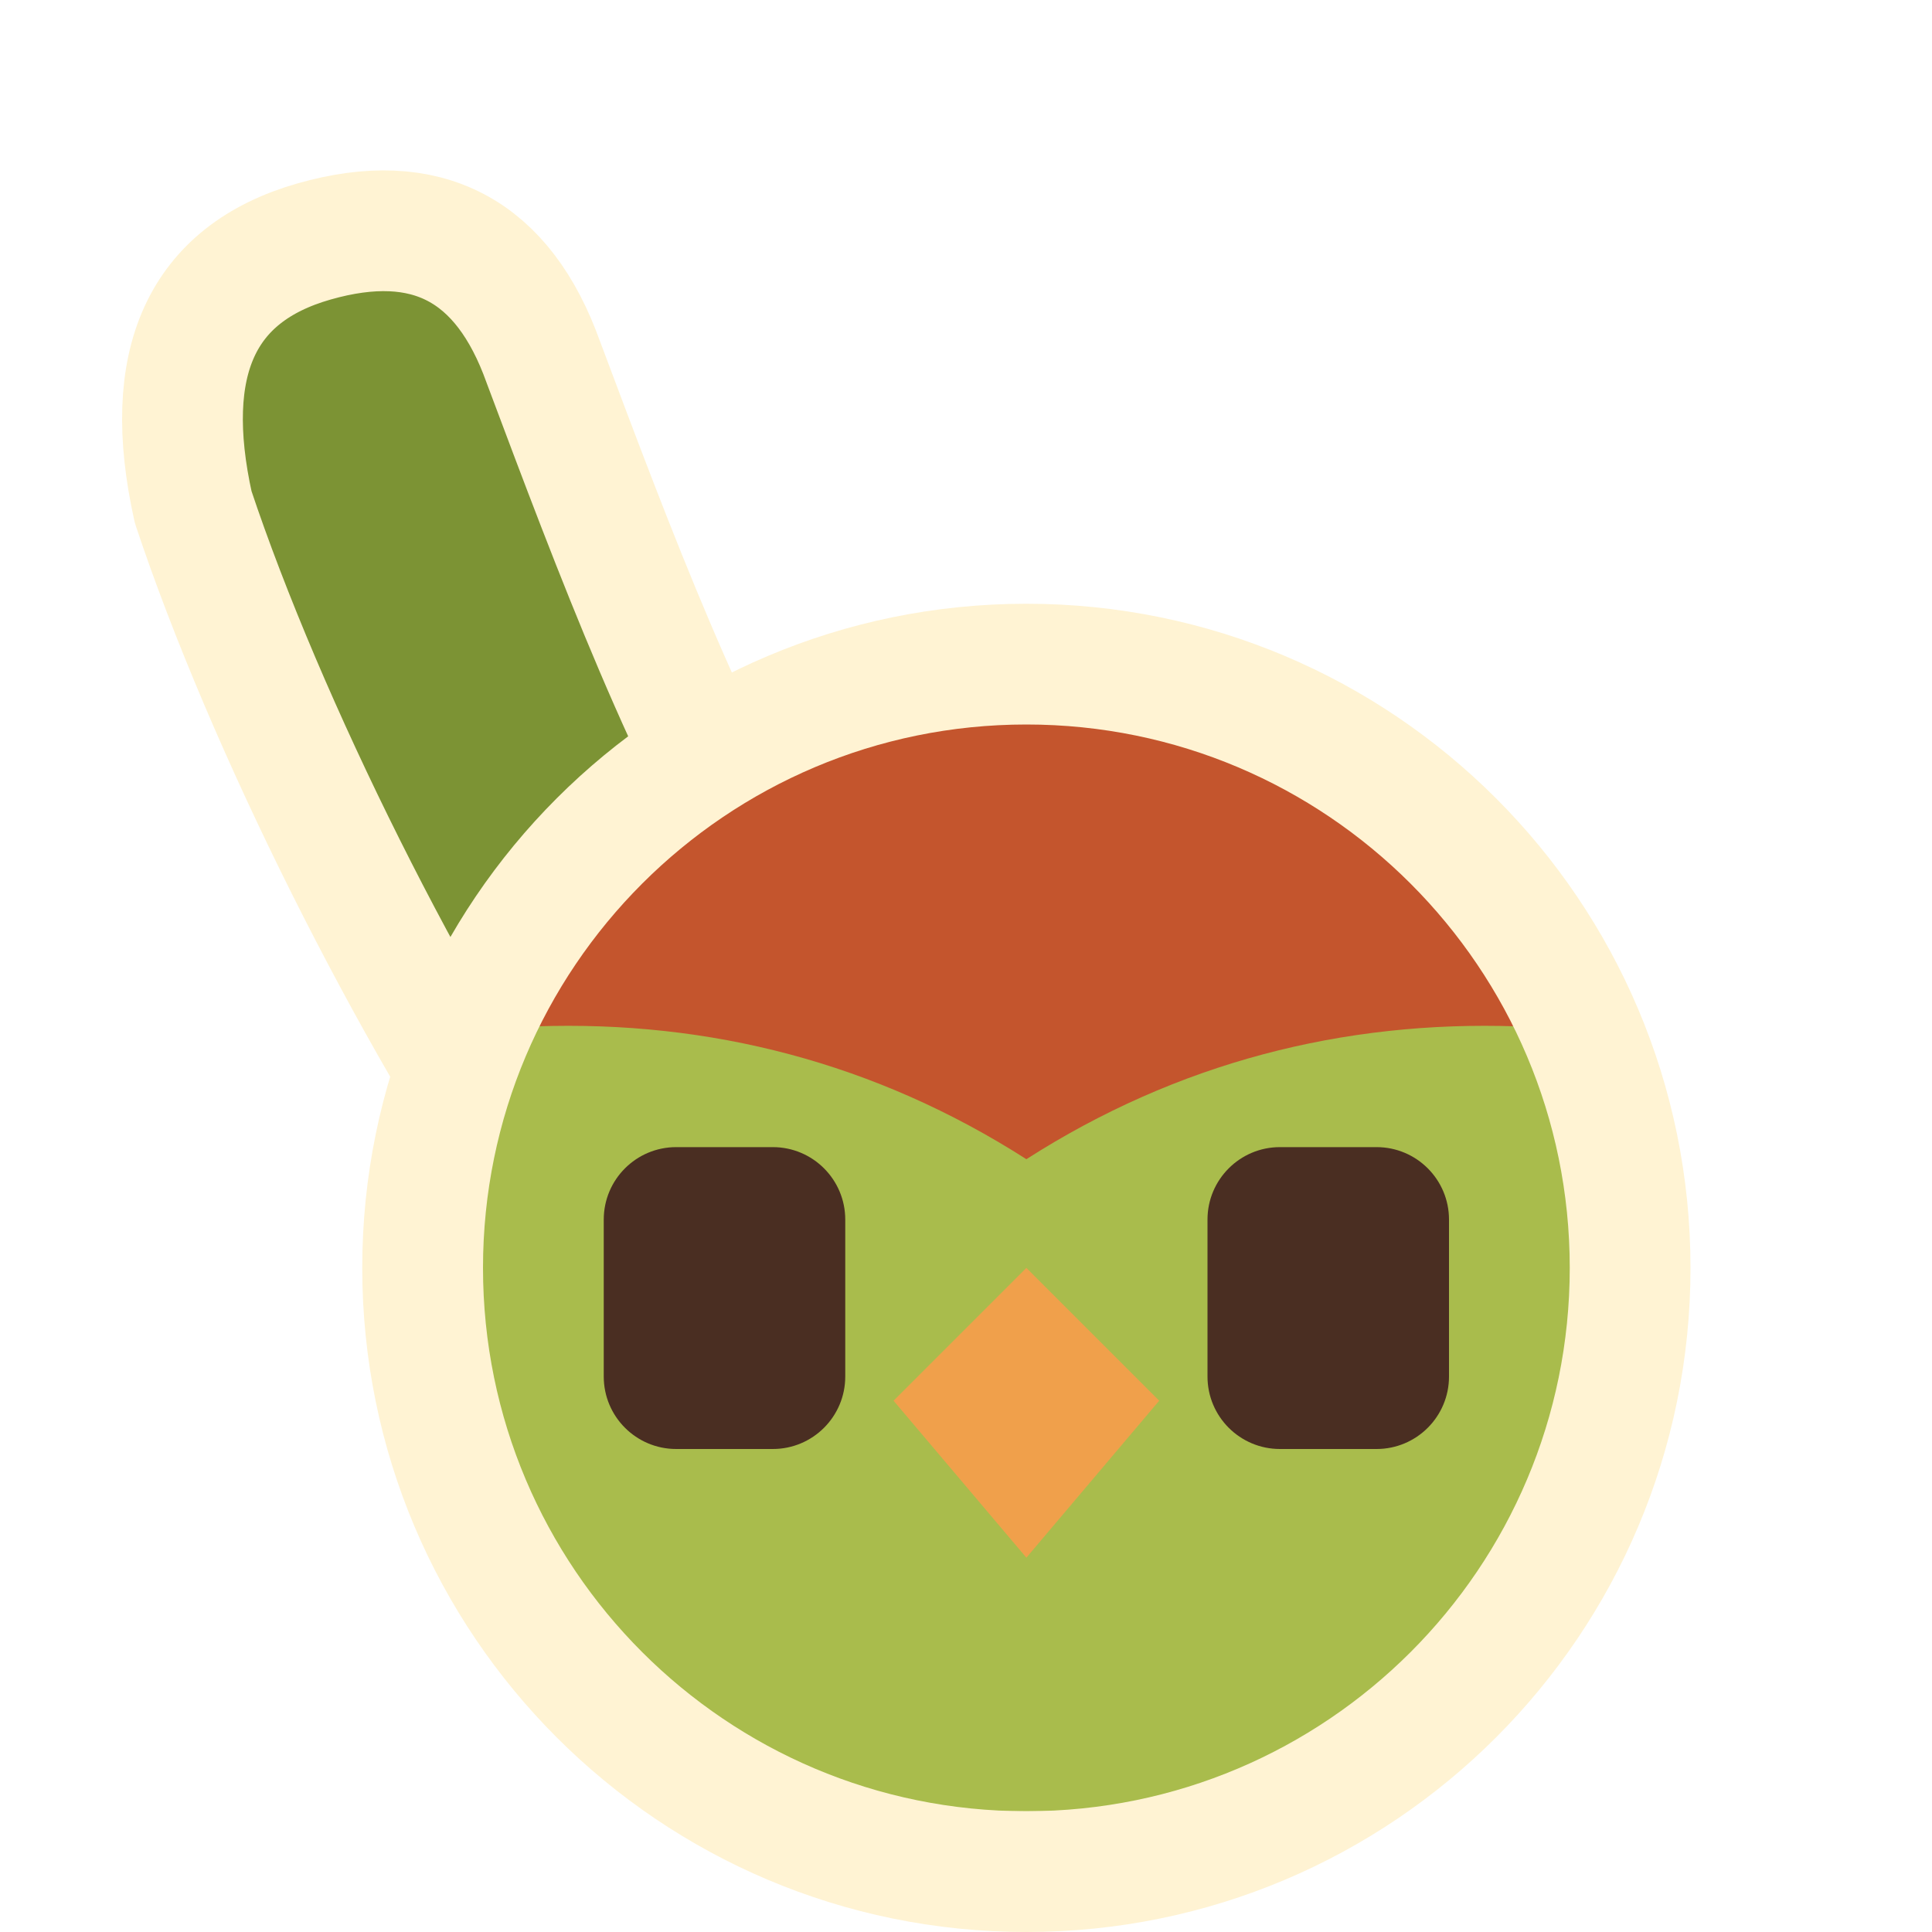
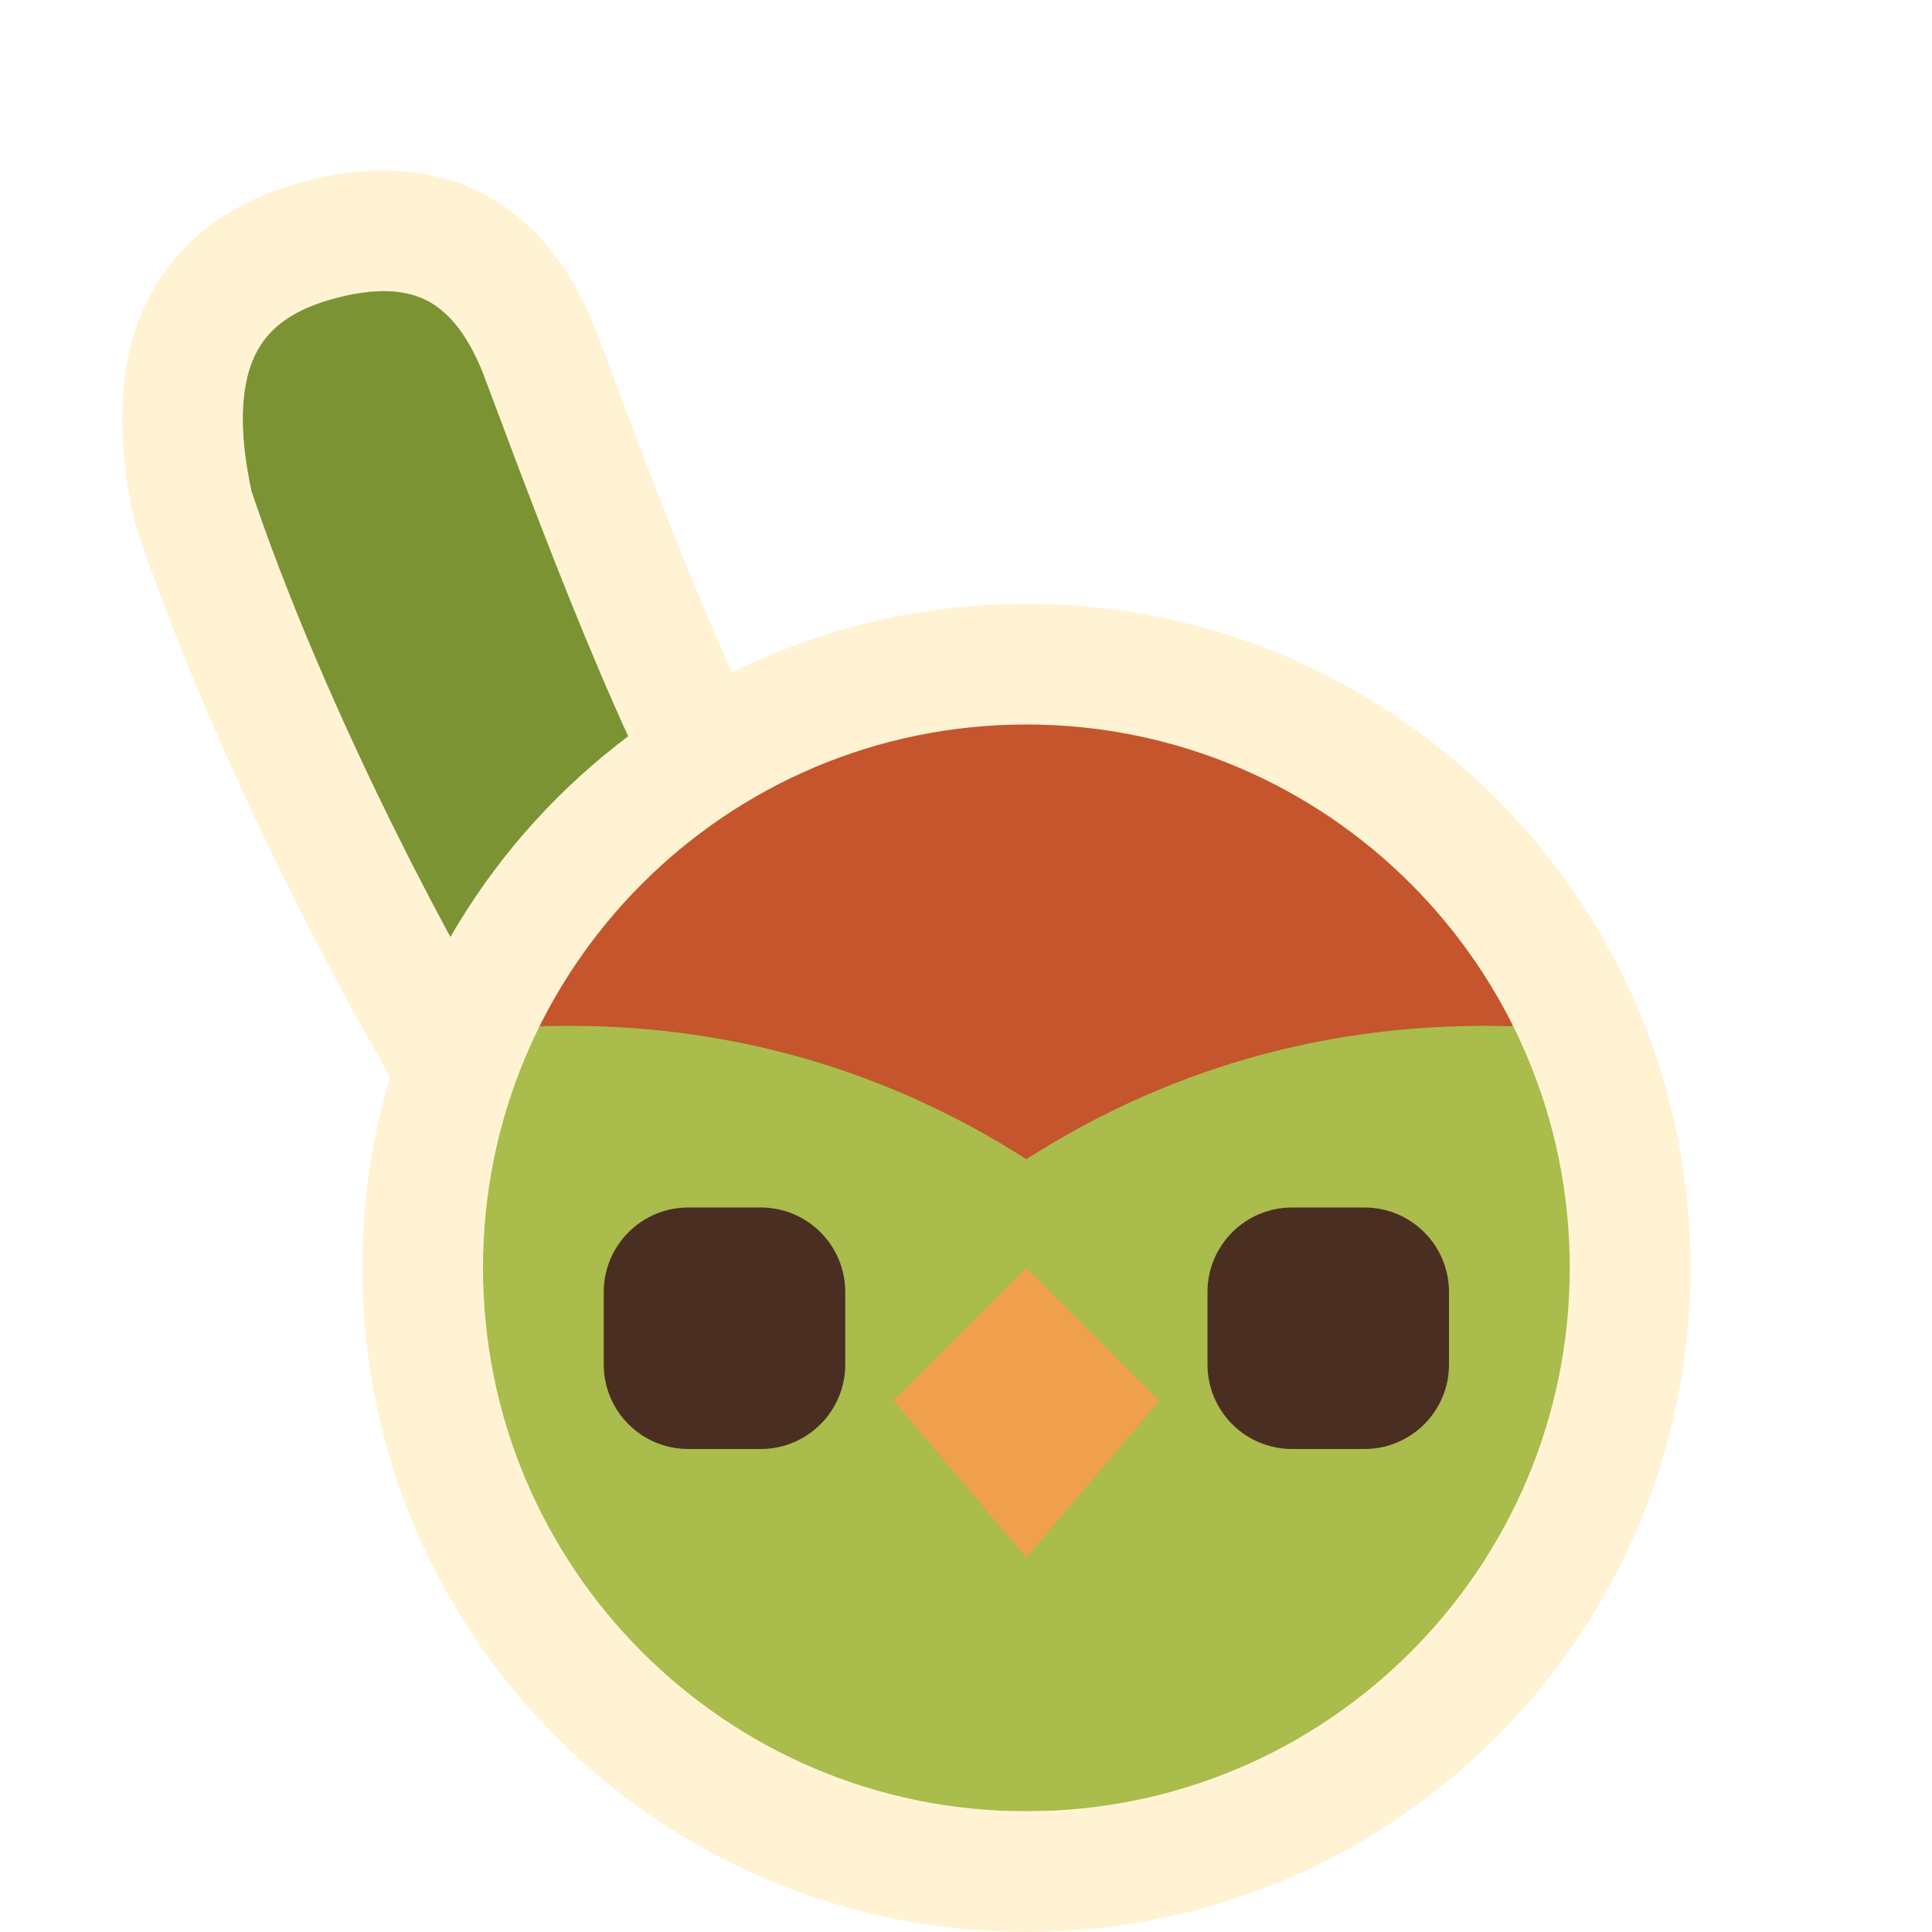
<svg xmlns="http://www.w3.org/2000/svg" viewBox="0 0 16 16" width="16" height="16" role="img" aria-labelledby="t d">
  <defs>
    <clipPath id="i16-dark">
      <ellipse cx="8.5" cy="10.5" rx="5" ry="5" />
    </clipPath>
  </defs>
  <path d="M6.5 7.5 L4.5 10 C 3.4 8.4, 2.2 6, 1.6 4.2 Q 1.2 2.4 2.6 2 Q 4 1.6 4.5 3 C 5.1 4.6, 5.7 6.2, 6.5 7.5 Z" fill="#7C9334" stroke="#FFF3D3" stroke-width="1" stroke-linejoin="round" />
  <ellipse cx="8.5" cy="10.5" rx="5" ry="5" fill="#A9BC4C" />
  <g clip-path="url(#i16-dark)">
    <path d="M0 9.8 C 3 8.2, 6 8, 8.5 9.6 C 11 8, 14 8.2, 17 9.8 L17 0 L0 0 Z" fill="#C4552D" />
    <path d="M0 14 Q 8.5 16 17 14 L17 16 L0 16 Z" fill="#FFF3D3" />
  </g>
  <ellipse cx="8.5" cy="10.5" rx="5" ry="5" fill="none" stroke="#FFF3D3" stroke-width="1" />
-   <rect x="5" y="9.5" width="2" height="2.5" rx=".6" fill="#4A2E22" />
-   <rect x="10" y="9.5" width="2" height="2.5" rx=".6" fill="#4A2E22" />
+   <rect x="5" y="10" width="2" height="2" rx=".7" fill="#4A2E22" />
+   <rect x="10" y="10" width="2" height="2" rx=".7" fill="#4A2E22" />
  <path d="M7.4 11.6 L8.5 10.5 L9.6 11.6 L8.5 12.9 Z" fill="#F0A04B" />
</svg>
